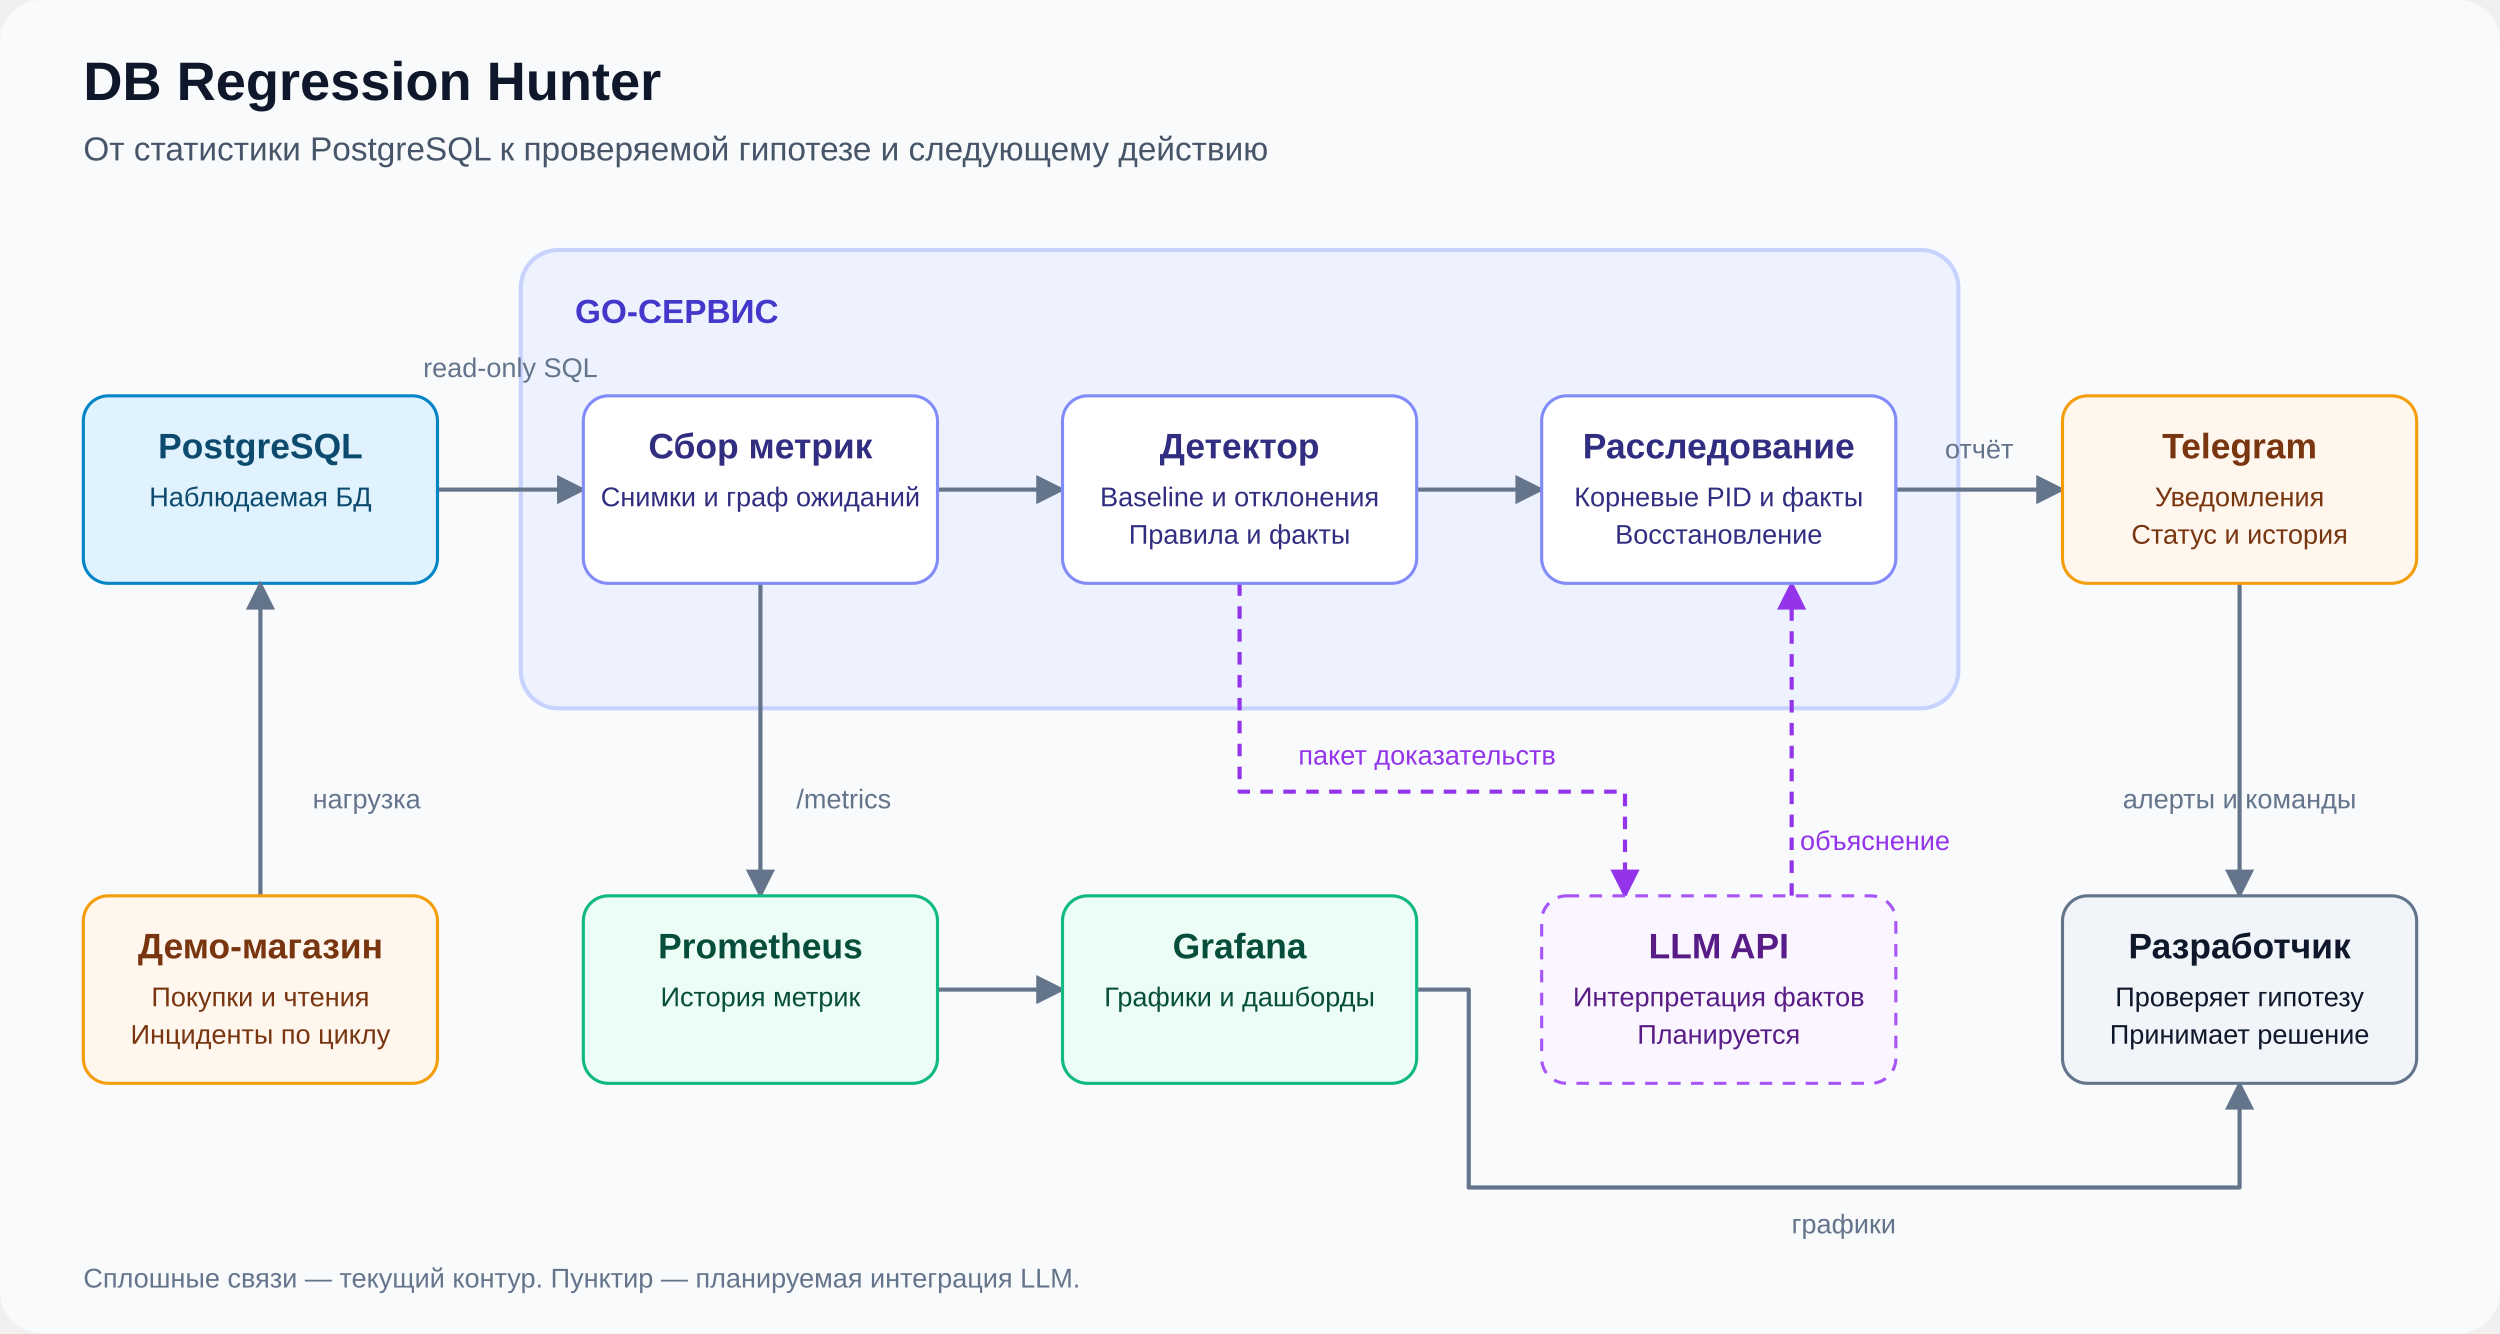
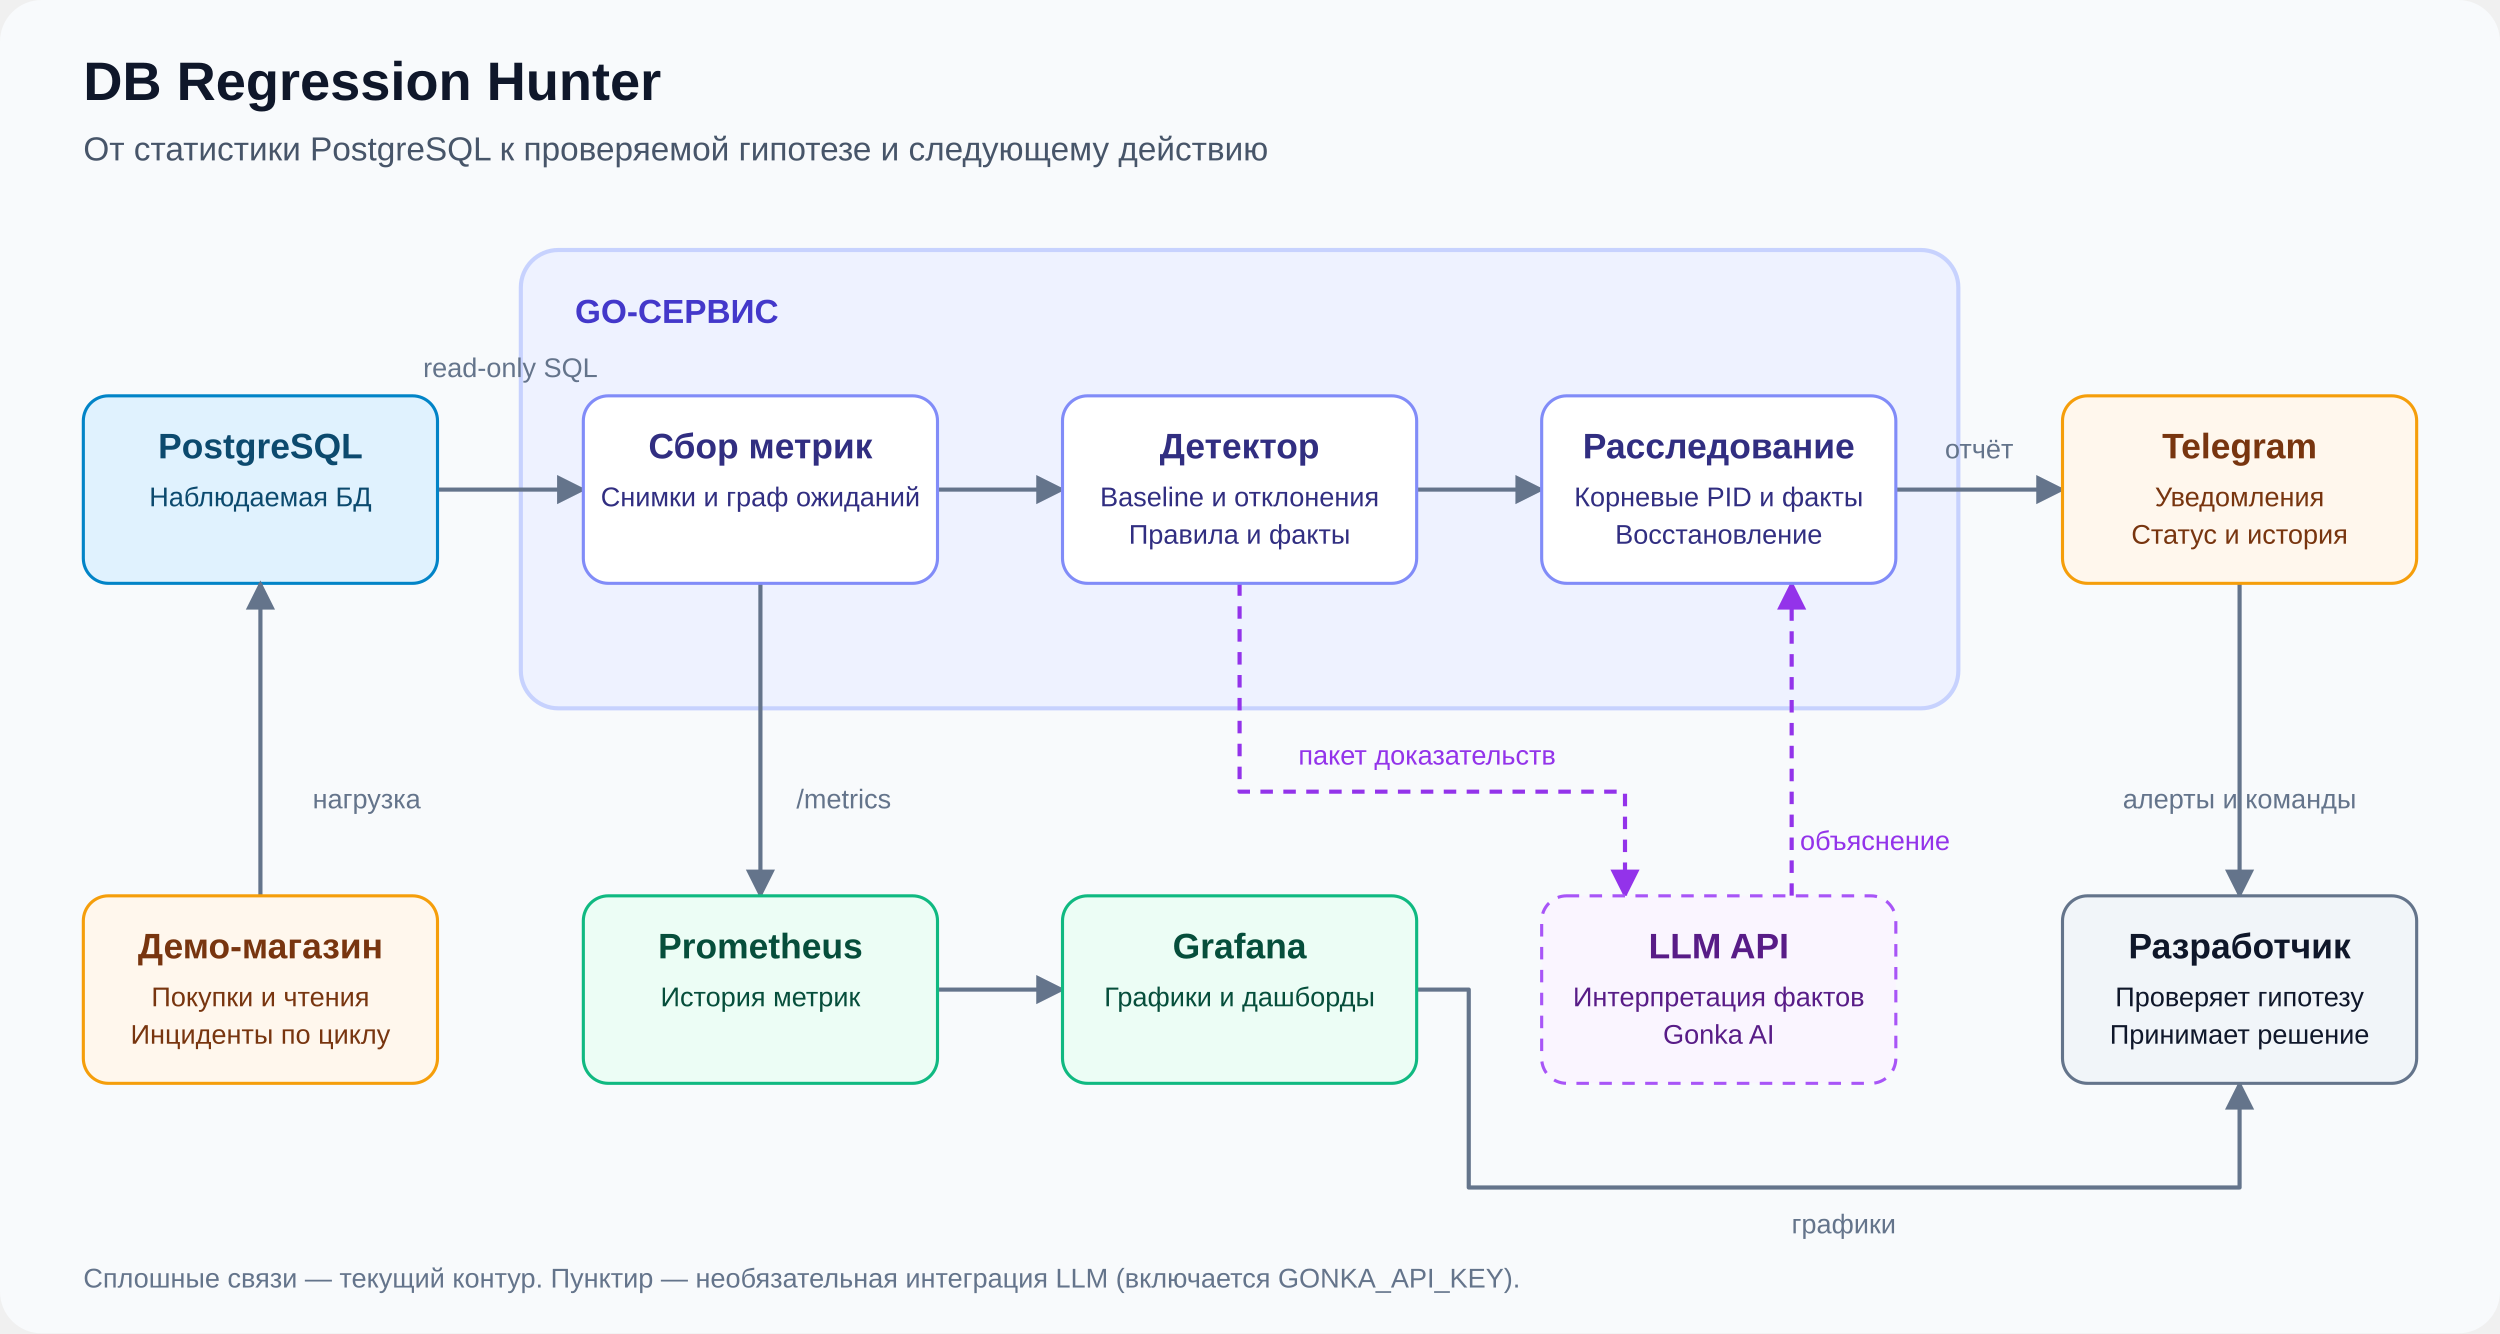
<svg xmlns="http://www.w3.org/2000/svg" width="1200" height="640" viewBox="0 0 1200 640" role="img" aria-labelledby="title description">
  <defs>
    <marker id="arrow" viewBox="0 0 10 10" refX="9" refY="5" markerWidth="7" markerHeight="7" orient="auto-start-reverse">
      <path d="M 0 0 L 10 5 L 0 10 z" fill="#64748b" />
    </marker>
    <marker id="purple" viewBox="0 0 10 10" refX="9" refY="5" markerWidth="7" markerHeight="7" orient="auto-start-reverse">
      <path d="M 0 0 L 10 5 L 0 10 z" fill="#9333ea" />
    </marker>
  </defs>
  <rect width="1200" height="640" rx="20" fill="#f8fafc" />
  <g font-family="Arial, Helvetica, sans-serif">
    <text x="40" y="48" fill="#0f172a" font-size="26" font-weight="700">DB Regression Hunter</text>
    <text x="40" y="77" fill="#475569" font-size="16">От статистики PostgreSQL к проверяемой гипотезе и следующему действию</text>
    <rect x="250" y="120" width="690" height="220" rx="18" fill="#eef2ff" stroke="#c7d2fe" stroke-width="2" />
    <text x="276" y="155" fill="#4338ca" font-size="16" font-weight="700">GO-СЕРВИС</text>
    <path d="M 210 235 H 280" fill="none" stroke="#64748b" stroke-width="2" stroke-linejoin="round" marker-end="url(#arrow)" />
    <text x="245" y="181" fill="#64748b" font-size="13" text-anchor="middle">read-only SQL</text>
    <path d="M 450 235 H 510" fill="none" stroke="#64748b" stroke-width="2" stroke-linejoin="round" marker-end="url(#arrow)" />
    <path d="M 680 235 H 740" fill="none" stroke="#64748b" stroke-width="2" stroke-linejoin="round" marker-end="url(#arrow)" />
    <path d="M 910 235 H 990" fill="none" stroke="#64748b" stroke-width="2" stroke-linejoin="round" marker-end="url(#arrow)" />
    <text x="950" y="220" fill="#64748b" font-size="13" text-anchor="middle">отчёт</text>
    <path d="M 365 280 V 430" fill="none" stroke="#64748b" stroke-width="2" stroke-linejoin="round" marker-end="url(#arrow)" />
    <text x="405" y="388" fill="#64748b" font-size="13" text-anchor="middle">/metrics</text>
    <path d="M 450 475 H 510" fill="none" stroke="#64748b" stroke-width="2" stroke-linejoin="round" marker-end="url(#arrow)" />
    <path d="M 680 475 H 705 V 570 H 1075 V 520" fill="none" stroke="#64748b" stroke-width="2" stroke-linejoin="round" marker-end="url(#arrow)" />
    <text x="885" y="592" fill="#64748b" font-size="13" text-anchor="middle">графики</text>
    <path d="M 1075 280 V 430" fill="none" stroke="#64748b" stroke-width="2" stroke-linejoin="round" marker-end="url(#arrow)" />
    <text x="1075" y="388" fill="#64748b" font-size="13" text-anchor="middle">алерты и команды</text>
    <path d="M 595 280 V 380 H 780 V 430" fill="none" stroke="#9333ea" stroke-width="2" stroke-linejoin="round" stroke-dasharray="6 5" marker-end="url(#purple)" />
    <text x="685" y="367" fill="#9333ea" font-size="13" text-anchor="middle">пакет доказательств</text>
    <path d="M 860 430 V 280" fill="none" stroke="#9333ea" stroke-width="2" stroke-linejoin="round" stroke-dasharray="6 5" marker-end="url(#purple)" />
    <text x="900" y="408" fill="#9333ea" font-size="13" text-anchor="middle">объяснение</text>
    <rect x="40" y="190" width="170" height="90" rx="12" fill="#e0f2fe" stroke="#0284c7" stroke-width="1.5" />
    <text x="125" y="220" text-anchor="middle" fill="#0c4a6e" font-size="17" font-weight="700">PostgreSQL</text>
    <text x="125" y="243" text-anchor="middle" fill="#0c4a6e" font-size="13">Наблюдаемая БД</text>
    <path d="M 125 430 V 280" fill="none" stroke="#64748b" stroke-width="2" marker-end="url(#arrow)" />
    <text x="176" y="388" fill="#64748b" font-size="13" text-anchor="middle">нагрузка</text>
    <rect x="40" y="430" width="170" height="90" rx="12" fill="#fff7ed" stroke="#f59e0b" stroke-width="1.5" />
    <text x="125" y="460" text-anchor="middle" fill="#78350f" font-size="17" font-weight="700">Демо-магазин</text>
    <text x="125" y="483" text-anchor="middle" fill="#78350f" font-size="13">Покупки и чтения</text>
    <text x="125" y="501" text-anchor="middle" fill="#78350f" font-size="13">Инциденты по циклу</text>
    <rect x="280" y="190" width="170" height="90" rx="12" fill="#ffffff" stroke="#818cf8" stroke-width="1.5" />
    <text x="365" y="220" text-anchor="middle" fill="#312e81" font-size="17" font-weight="700">Сбор метрик</text>
    <text x="365" y="243" text-anchor="middle" fill="#312e81" font-size="13">Снимки и граф ожиданий</text>
    <rect x="510" y="190" width="170" height="90" rx="12" fill="#ffffff" stroke="#818cf8" stroke-width="1.5" />
    <text x="595" y="220" text-anchor="middle" fill="#312e81" font-size="17" font-weight="700">Детектор</text>
    <text x="595" y="243" text-anchor="middle" fill="#312e81" font-size="13">Baseline и отклонения</text>
    <text x="595" y="261" text-anchor="middle" fill="#312e81" font-size="13">Правила и факты</text>
    <rect x="740" y="190" width="170" height="90" rx="12" fill="#ffffff" stroke="#818cf8" stroke-width="1.5" />
    <text x="825" y="220" text-anchor="middle" fill="#312e81" font-size="17" font-weight="700">Расследование</text>
    <text x="825" y="243" text-anchor="middle" fill="#312e81" font-size="13">Корневые PID и факты</text>
    <text x="825" y="261" text-anchor="middle" fill="#312e81" font-size="13">Восстановление</text>
    <rect x="990" y="190" width="170" height="90" rx="12" fill="#fff7ed" stroke="#f59e0b" stroke-width="1.5" />
    <text x="1075" y="220" text-anchor="middle" fill="#78350f" font-size="17" font-weight="700">Telegram</text>
    <text x="1075" y="243" text-anchor="middle" fill="#78350f" font-size="13">Уведомления</text>
    <text x="1075" y="261" text-anchor="middle" fill="#78350f" font-size="13">Статус и история</text>
    <rect x="280" y="430" width="170" height="90" rx="12" fill="#ecfdf5" stroke="#10b981" stroke-width="1.5" />
    <text x="365" y="460" text-anchor="middle" fill="#064e3b" font-size="17" font-weight="700">Prometheus</text>
    <text x="365" y="483" text-anchor="middle" fill="#064e3b" font-size="13">История метрик</text>
    <rect x="510" y="430" width="170" height="90" rx="12" fill="#ecfdf5" stroke="#10b981" stroke-width="1.5" />
    <text x="595" y="460" text-anchor="middle" fill="#064e3b" font-size="17" font-weight="700">Grafana</text>
    <text x="595" y="483" text-anchor="middle" fill="#064e3b" font-size="13">Графики и дашборды</text>
    <rect x="740" y="430" width="170" height="90" rx="12" fill="#faf5ff" stroke="#a855f7" stroke-width="1.5" stroke-dasharray="6 5" />
    <text x="825" y="460" text-anchor="middle" fill="#581c87" font-size="17" font-weight="700">LLM API</text>
    <text x="825" y="483" text-anchor="middle" fill="#581c87" font-size="13">Интерпретация фактов</text>
-     <text x="825" y="501" text-anchor="middle" fill="#581c87" font-size="13">Планируется</text>
+     <text x="825" y="501" text-anchor="middle" fill="#581c87" font-size="13">Gonka AI</text>
    <rect x="990" y="430" width="170" height="90" rx="12" fill="#f1f5f9" stroke="#64748b" stroke-width="1.5" />
    <text x="1075" y="460" text-anchor="middle" fill="#0f172a" font-size="17" font-weight="700">Разработчик</text>
    <text x="1075" y="483" text-anchor="middle" fill="#0f172a" font-size="13">Проверяет гипотезу</text>
    <text x="1075" y="501" text-anchor="middle" fill="#0f172a" font-size="13">Принимает решение</text>
-     <text x="40" y="618" fill="#64748b" font-size="13">Сплошные связи — текущий контур. Пунктир — планируемая интеграция LLM.</text>
+     <text x="40" y="618" fill="#64748b" font-size="13">Сплошные связи — текущий контур. Пунктир — необязательная интеграция LLM (включается GONKA_API_KEY).</text>
  </g>
</svg>
